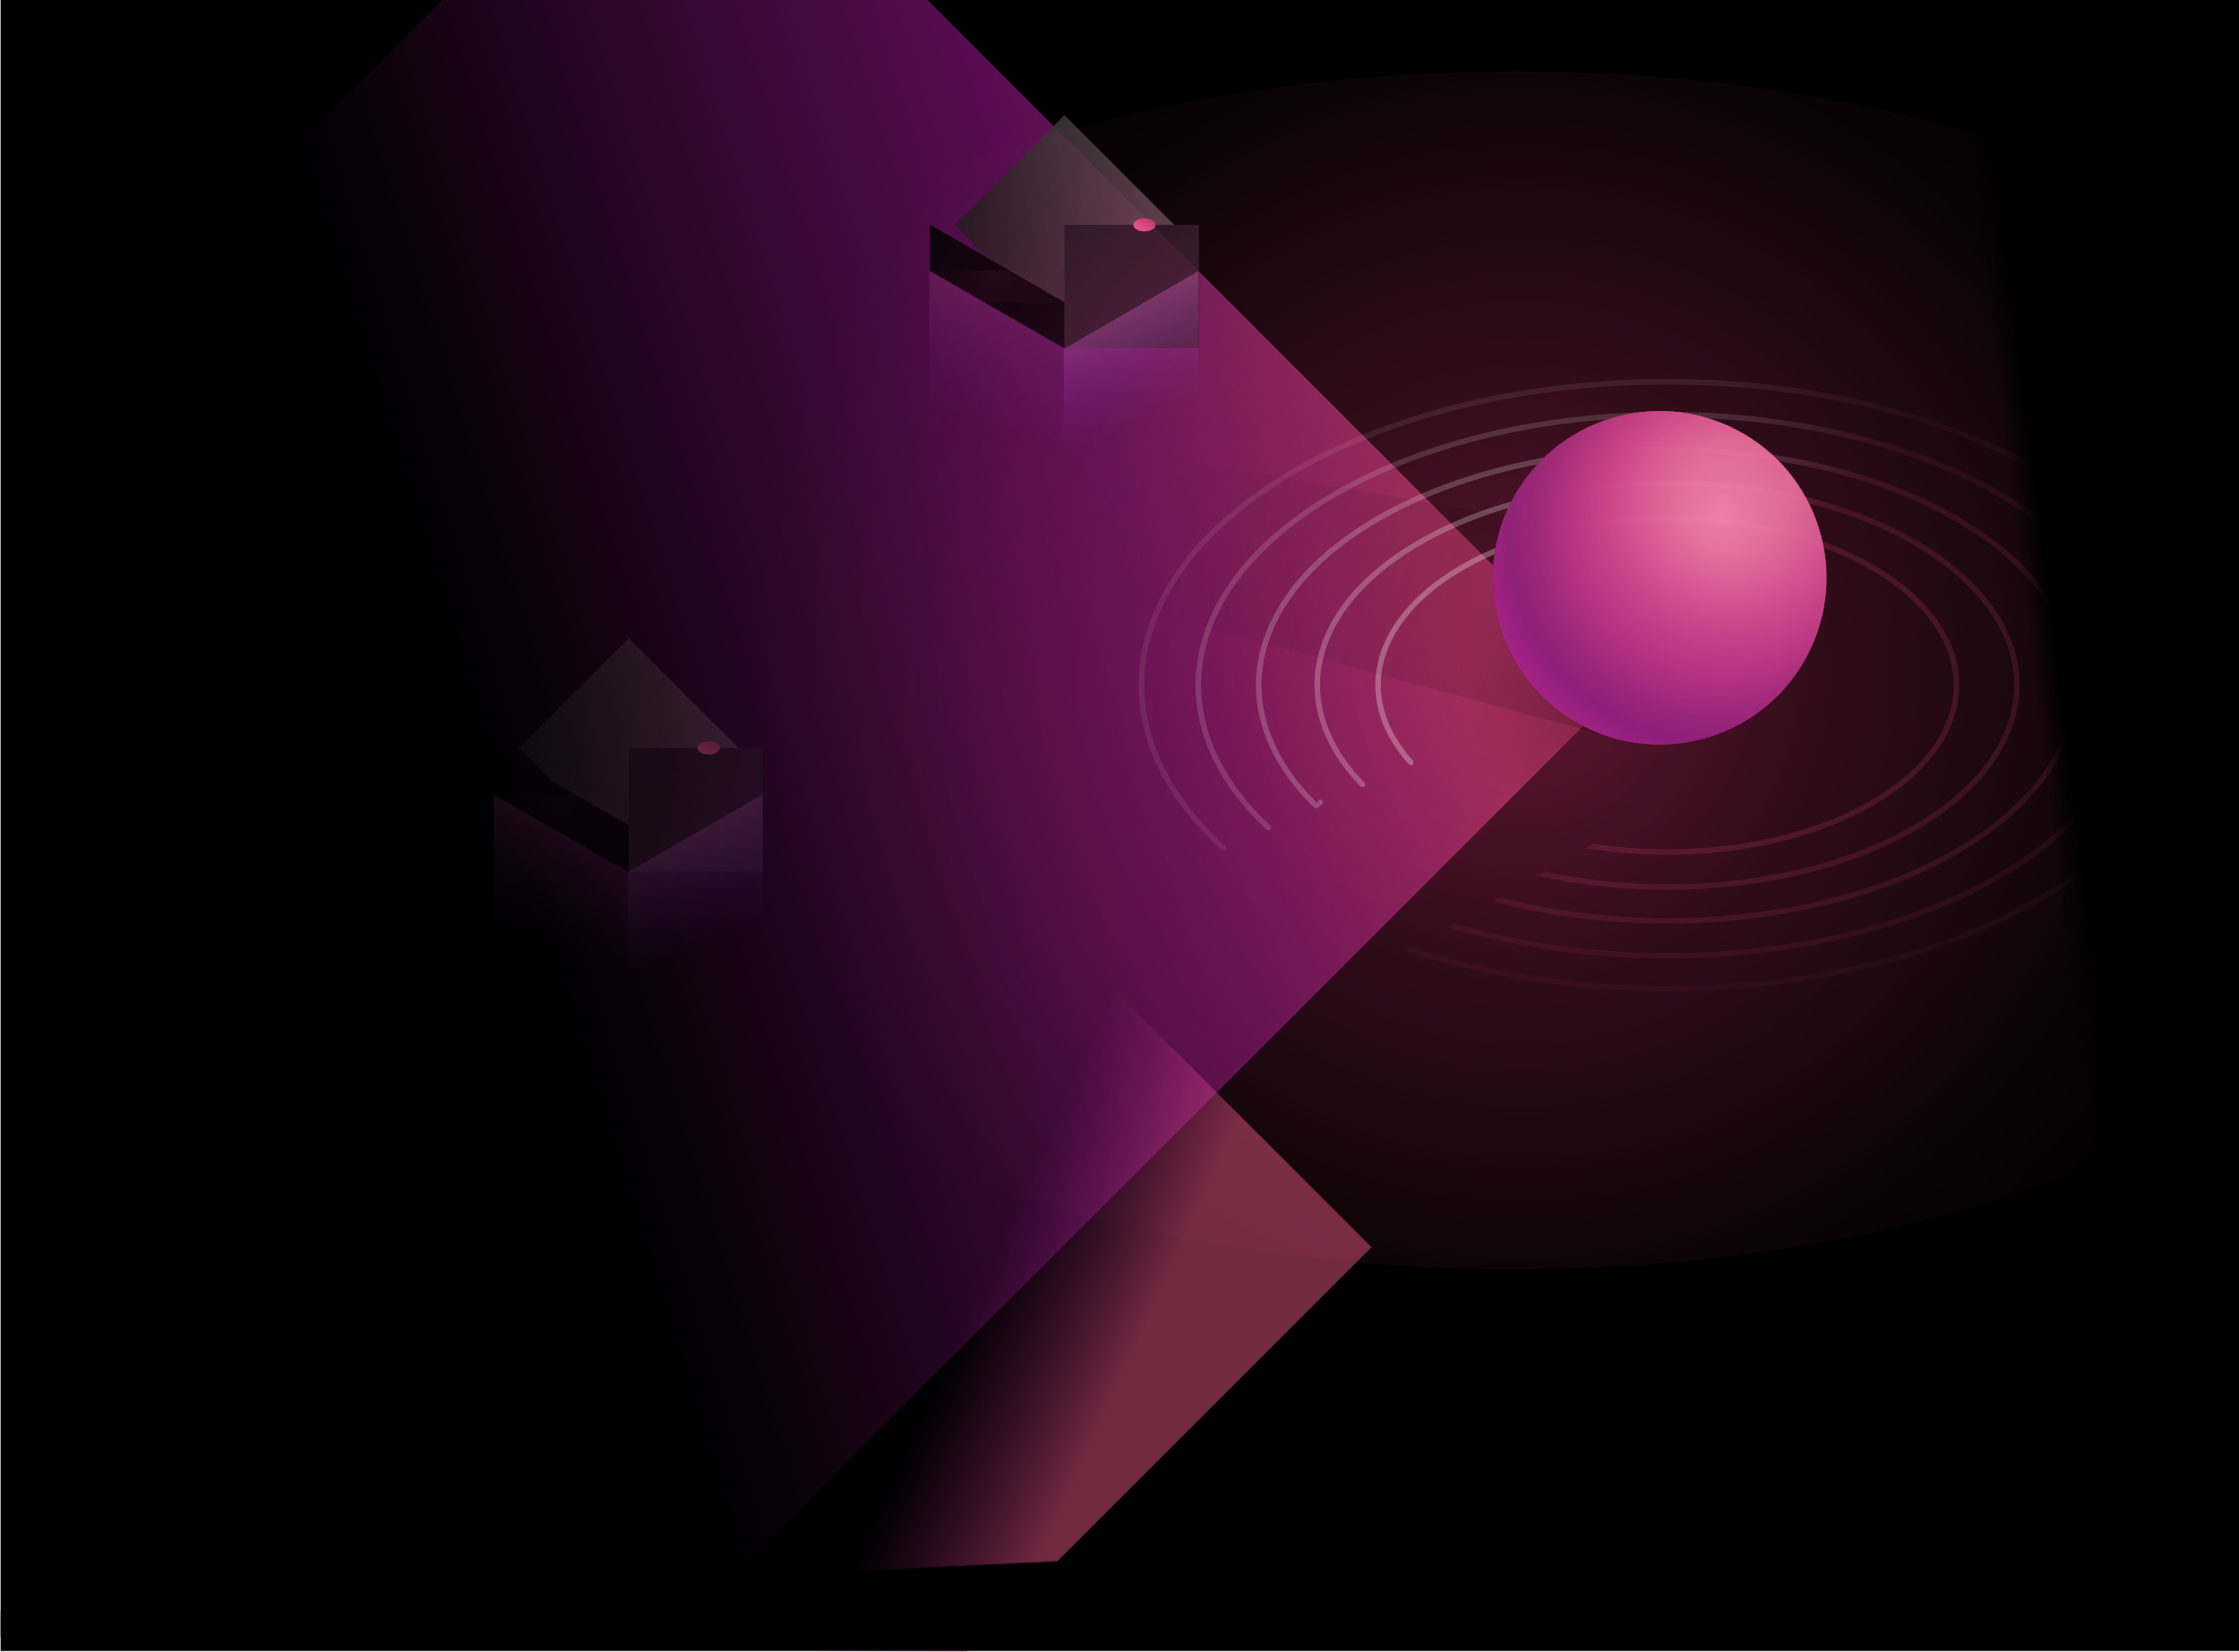
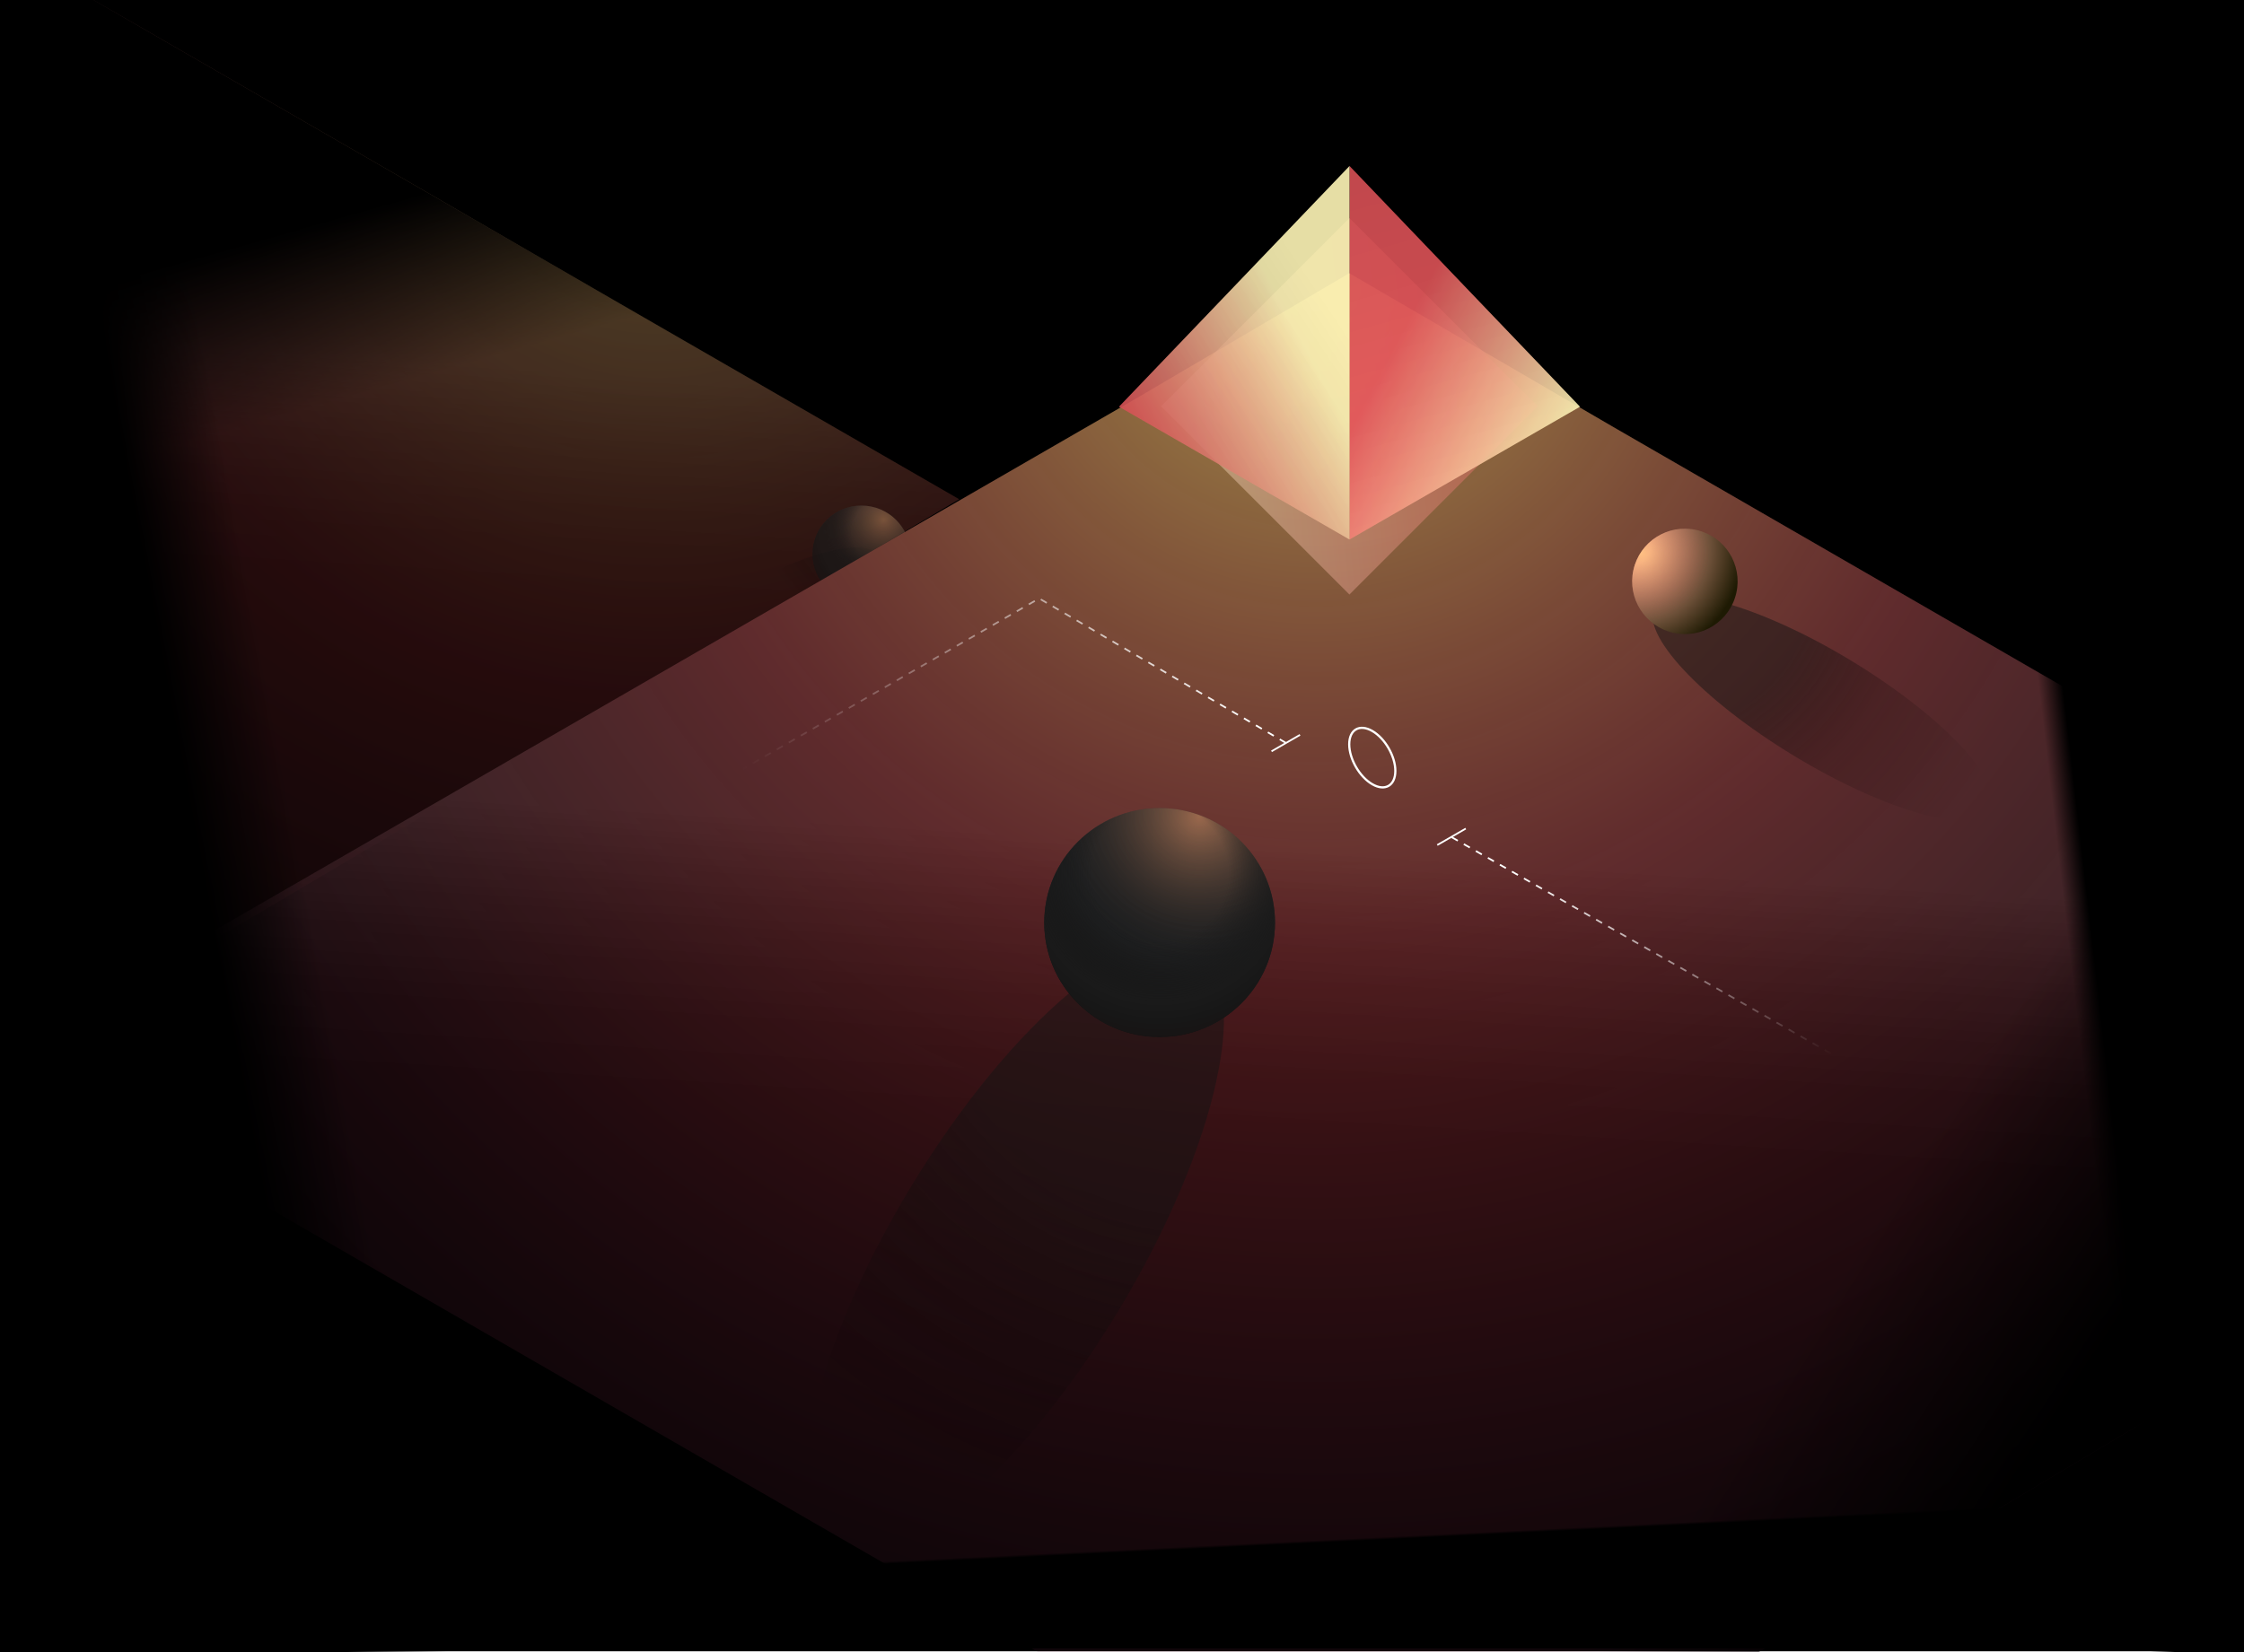
- <svg xmlns="http://www.w3.org/2000/svg" width="812px" height="599px" viewBox="0 0 812 599" version="1.1">
+ <svg xmlns="http://www.w3.org/2000/svg" width="807px" height="594px" viewBox="0 0 807 594" version="1.1">
  <defs>
-     <linearGradient x1="-4.274%" y1="87.771%" x2="66.152%" y2="52.002%" id="linearGradient-1">
-       <stop stop-color="#FF5E8F" stop-opacity="0.87" offset="0%" />
-       <stop stop-color="#C21CB4" stop-opacity="0.64" offset="37.5%" />
-       <stop stop-color="#C21CB4" stop-opacity="0" offset="100%" />
-     </linearGradient>
-     <linearGradient x1="20.535%" y1="70.383%" x2="43.177%" y2="43.001%" id="linearGradient-2">
-       <stop stop-color="#FF5E8F" stop-opacity="0.64" offset="0%" />
-       <stop stop-color="#C21CB4" stop-opacity="0" offset="100%" />
-     </linearGradient>
-     <linearGradient x1="4.02%" y1="116.827%" x2="140.797%" y2="50.562%" id="linearGradient-3">
-       <stop stop-color="#4B4B4B" offset="0%" />
-       <stop stop-color="#3D3D3D" offset="23%" />
-       <stop stop-color="#212121" offset="73.2%" />
-       <stop stop-color="#161616" offset="100%" />
-     </linearGradient>
-     <linearGradient x1="64.595%" y1="98.874%" x2="118.643%" y2="-107.156%" id="linearGradient-4">
-       <stop stop-color="#DC477D" offset="0%" />
+     <linearGradient x1="41.507%" y1="35.739%" x2="39.508%" y2="54.911%" id="linearGradient-1">
+       <stop stop-color="#1C1C1C" offset="0%" />
      <stop stop-color="#000000" stop-opacity="0" offset="100%" />
    </linearGradient>
-     <radialGradient cx="53.778%" cy="80.509%" fx="53.778%" fy="80.509%" r="285.128%" gradientTransform="translate(0.537779,0.805087),scale(0.237499,1),rotate(177.555),translate(-0.537779,-0.805087)" id="radialGradient-5">
-       <stop stop-color="#DC477D" offset="0%" />
-       <stop stop-color="#000000" stop-opacity="0" offset="100%" />
+     <radialGradient cx="85.99%" cy="19.245%" fx="85.99%" fy="19.245%" r="137.7%" gradientTransform="translate(0.859899,0.192446),scale(0.581294,1),rotate(81.976),translate(-0.859899,-0.192446)" id="radialGradient-2">
+       <stop stop-color="#FFEC6A" offset="0%" />
+       <stop stop-color="#FF4E54" stop-opacity="0.49" offset="33.9%" />
+       <stop stop-color="#000637" stop-opacity="0" offset="100%" />
    </radialGradient>
-     <linearGradient x1="57603.972%" y1="-21645.831%" x2="57856.775%" y2="-24679.811%" id="linearGradient-6">
-       <stop stop-color="#15161C" offset="1%" />
-       <stop stop-color="#22252B" offset="100%" />
-     </linearGradient>
-     <linearGradient x1="50.001%" y1="81.768%" x2="224.655%" y2="-250.918%" id="linearGradient-7">
-       <stop stop-color="#DC477D" offset="0%" />
-       <stop stop-color="#000000" stop-opacity="0" offset="100%" />
-     </linearGradient>
-     <linearGradient x1="0%" y1="67.011%" x2="61.25%" y2="16.888%" id="linearGradient-8">
-       <stop stop-color="#FF6198" offset="0%" />
-       <stop stop-color="#DC477D" offset="100%" />
-     </linearGradient>
-     <linearGradient x1="52.059%" y1="-6.758%" x2="42.68%" y2="55.121%" id="linearGradient-9">
-       <stop stop-color="#7D2A52" offset="0%" />
-       <stop stop-color="#57197C" stop-opacity="0" offset="100%" />
-     </linearGradient>
-     <linearGradient x1="42.18%" y1="2.695%" x2="51.927%" y2="51.704%" id="linearGradient-10">
-       <stop stop-color="#D565AF" offset="0%" />
-       <stop stop-color="#762AC2" stop-opacity="0" offset="100%" />
-     </linearGradient>
-     <linearGradient x1="-3.50441841e-13%" y1="67.014%" x2="61.256%" y2="16.879%" id="linearGradient-11">
-       <stop stop-color="#FF6198" offset="0%" />
-       <stop stop-color="#DC477D" offset="100%" />
-     </linearGradient>
-     <linearGradient x1="52.059%" y1="-6.758%" x2="42.679%" y2="55.121%" id="linearGradient-12">
-       <stop stop-color="#7D2A52" offset="0%" />
-       <stop stop-color="#57197C" stop-opacity="0" offset="100%" />
-     </linearGradient>
-     <linearGradient x1="42.18%" y1="2.695%" x2="51.927%" y2="51.704%" id="linearGradient-13">
-       <stop stop-color="#D565AF" offset="0%" />
-       <stop stop-color="#762AC2" stop-opacity="0" offset="100%" />
-     </linearGradient>
-     <linearGradient x1="50.45%" y1="37.069%" x2="49.615%" y2="37.486%" id="linearGradient-14">
+     <linearGradient x1="42.159%" y1="41.227%" x2="48.018%" y2="53.339%" id="linearGradient-3">
      <stop stop-color="#000000" offset="0%" />
      <stop stop-color="#000000" stop-opacity="0" offset="100%" />
    </linearGradient>
-     <radialGradient cx="49.937%" cy="50.062%" fx="49.937%" fy="50.062%" r="85.727%" gradientTransform="translate(0.49937,0.500621),scale(0.575758,1),rotate(145.606),translate(-0.49937,-0.500621)" id="radialGradient-15">
-       <stop stop-color="#000000" stop-opacity="0.8" offset="0%" />
-       <stop stop-color="#000000" stop-opacity="0.4" offset="36.5%" />
-       <stop stop-color="#000000" stop-opacity="0" offset="84.4%" />
+     <radialGradient cx="152.205%" cy="100.924%" fx="152.205%" fy="100.924%" r="281.554%" gradientTransform="translate(1.522048,1.009237),scale(0.302661,1),rotate(-178.359),translate(-1.522048,-1.009237)" id="radialGradient-4">
+       <stop stop-color="#131313" offset="47.1%" />
+       <stop stop-color="#000000" stop-opacity="0" offset="100%" />
    </radialGradient>
-     <radialGradient cx="50.4%" cy="50.235%" fx="50.4%" fy="50.235%" r="86.187%" gradientTransform="translate(0.504002,0.50235),scale(0.577343,1),rotate(-0.999999),translate(-0.504002,-0.50235)" id="radialGradient-16">
-       <stop stop-color="#CA3066" stop-opacity="0.8" offset="0%" />
-       <stop stop-color="#CA3066" stop-opacity="0.4" offset="29%" />
-       <stop stop-color="#D63F75" stop-opacity="0.09" offset="60%" />
-       <stop stop-color="#DC477D" stop-opacity="0" offset="75%" />
+     <radialGradient cx="70.004%" cy="-3.683%" fx="70.004%" fy="-3.683%" r="108.055%" gradientTransform="translate(0.700041,-0.036831),scale(0.991174,1),rotate(114.38),translate(-0.700041,0.036831)" id="radialGradient-5">
+       <stop stop-color="#343536" offset="13.5%" />
+       <stop stop-color="#1D1E1F" offset="66.1%" />
+       <stop stop-color="#111111" offset="95.7%" />
    </radialGradient>
-     <linearGradient x1="97.684%" y1="53.188%" x2="4.242%" y2="43.608%" id="linearGradient-17">
-       <stop stop-color="#000000" stop-opacity="0.15" offset="0%" />
-       <stop stop-color="#000000" stop-opacity="0" offset="54%" />
+     <radialGradient cx="72.686%" cy="14.558%" fx="72.686%" fy="14.558%" r="77.64%" gradientTransform="translate(0.726862,0.145582),scale(0.991174,1),rotate(131.765),translate(-0.726862,-0.145582)" id="radialGradient-6">
+       <stop stop-color="#FFA463" offset="0%" />
+       <stop stop-color="#000000" stop-opacity="0" offset="93.2%" />
+     </radialGradient>
+     <radialGradient cx="74.244%" cy="27.482%" fx="74.244%" fy="27.482%" r="87.275%" gradientTransform="translate(0.742441,0.274819),scale(0.991174,1),rotate(133.086),translate(-0.742441,-0.274819)" id="radialGradient-7">
+       <stop stop-color="#C4C4C4" stop-opacity="0" offset="0%" />
+       <stop stop-color="#171717" stop-opacity="0" offset="39.1%" />
+       <stop stop-color="#1A1A1A" offset="73.4%" />
+       <stop stop-color="#171717" offset="84.4%" />
+       <stop stop-color="#171313" offset="96.9%" />
+     </radialGradient>
+     <linearGradient x1="41.615%" y1="35.665%" x2="39.612%" y2="54.937%" id="linearGradient-8">
+       <stop stop-color="#1C1C1C" offset="0%" />
+       <stop stop-color="#000000" stop-opacity="0" offset="100%" />
    </linearGradient>
-     <linearGradient x1="32.727%" y1="40.86%" x2="50.687%" y2="50.363%" id="linearGradient-18">
-       <stop stop-color="#FFFFFF" stop-opacity="0.4" offset="0%" />
-       <stop stop-color="#DC477D" stop-opacity="0.26" offset="100%" />
+     <radialGradient cx="48.423%" cy="-0.012%" fx="48.423%" fy="-0.012%" r="124.16%" gradientTransform="translate(0.484235,-0.00012),scale(0.582816,1),rotate(79.696),translate(-0.484235,0.00012)" id="radialGradient-9">
+       <stop stop-color="#FFEC6A" offset="0%" />
+       <stop stop-color="#FF4E54" stop-opacity="0.49" offset="33.9%" />
+       <stop stop-color="#000637" stop-opacity="0" offset="100%" />
+     </radialGradient>
+     <linearGradient x1="86.064%" y1="46.062%" x2="75.949%" y2="42.183%" id="linearGradient-10">
+       <stop stop-color="#000000" offset="0%" />
+       <stop stop-color="#000000" stop-opacity="0.51" offset="43.8%" />
+       <stop stop-color="#000000" stop-opacity="0" offset="100%" />
    </linearGradient>
-     <linearGradient x1="32.726%" y1="40.856%" x2="50.688%" y2="50.363%" id="linearGradient-19">
-       <stop stop-color="#FFFFFF" stop-opacity="0.4" offset="0%" />
-       <stop stop-color="#DC477D" stop-opacity="0.26" offset="100%" />
+     <radialGradient cx="94.945%" cy="-1.286%" fx="94.945%" fy="-1.286%" r="143.038%" gradientTransform="translate(0.949452,-0.012862),scale(1,0.681892),rotate(119.347),translate(-0.949452,0.012862)" id="radialGradient-11">
+       <stop stop-color="#131313" offset="47.1%" />
+       <stop stop-color="#000000" stop-opacity="0" offset="100%" />
+     </radialGradient>
+     <radialGradient cx="69.999%" cy="-3.684%" fx="69.999%" fy="-3.684%" r="108.032%" gradientTransform="translate(0.699993,-0.036836),scale(0.992505,1),rotate(114.351),translate(-0.699993,0.036836)" id="radialGradient-12">
+       <stop stop-color="#343536" offset="13.5%" />
+       <stop stop-color="#1D1E1F" offset="66.1%" />
+       <stop stop-color="#111111" offset="95.7%" />
+     </radialGradient>
+     <radialGradient cx="67.111%" cy="3.86%" fx="67.111%" fy="3.86%" r="69.597%" gradientTransform="translate(0.671109,0.038596),scale(0.992505,1),rotate(111.928),translate(-0.671109,-0.038596)" id="radialGradient-13">
+       <stop stop-color="#FF9B63" offset="0%" />
+       <stop stop-color="#000000" stop-opacity="0" offset="93.2%" />
+     </radialGradient>
+     <radialGradient cx="50.005%" cy="28.33%" fx="50.005%" fy="28.33%" r="76.822%" gradientTransform="translate(0.500048,0.283297),scale(0.992505,1),rotate(90.133),translate(-0.500048,-0.283297)" id="radialGradient-14">
+       <stop stop-color="#C4C4C4" stop-opacity="0" offset="0%" />
+       <stop stop-color="#171717" stop-opacity="0" offset="39.1%" />
+       <stop stop-color="#1A1A1A" offset="73.4%" />
+       <stop stop-color="#171717" offset="84.4%" />
+       <stop stop-color="#171313" offset="96.9%" />
+     </radialGradient>
+     <linearGradient x1="0%" y1="100%" x2="108.892%" y2="10.862%" id="linearGradient-15">
+       <stop stop-color="#FFF4D4" offset="0%" />
+       <stop stop-color="#EC585D" offset="100%" />
    </linearGradient>
-     <linearGradient x1="32.729%" y1="40.845%" x2="50.692%" y2="50.36%" id="linearGradient-20">
-       <stop stop-color="#FFFFFF" stop-opacity="0.4" offset="0%" />
-       <stop stop-color="#DC477D" stop-opacity="0.26" offset="100%" />
+     <linearGradient x1="69.029%" y1="100%" x2="14.752%" y2="53.849%" id="linearGradient-16">
+       <stop stop-color="#FFF6B7" offset="0%" />
+       <stop stop-color="#EC585D" offset="100%" />
    </linearGradient>
-     <linearGradient x1="32.736%" y1="40.829%" x2="50.704%" y2="50.355%" id="linearGradient-21">
-       <stop stop-color="#FFFFFF" stop-opacity="0.4" offset="0%" />
-       <stop stop-color="#DC477D" stop-opacity="0.26" offset="100%" />
+     <linearGradient x1="33.066%" y1="-9.484%" x2="50.048%" y2="90.566%" id="linearGradient-17">
+       <stop stop-color="#000000" offset="0%" />
+       <stop stop-color="#000000" stop-opacity="0" offset="100%" />
    </linearGradient>
-     <linearGradient x1="32.759%" y1="40.795%" x2="50.732%" y2="50.335%" id="linearGradient-22">
-       <stop stop-color="#FFFFFF" stop-opacity="0.4" offset="0%" />
-       <stop stop-color="#DC477D" stop-opacity="0.26" offset="100%" />
+     <linearGradient x1="30.971%" y1="100%" x2="85.248%" y2="53.849%" id="linearGradient-18">
+       <stop stop-color="#EC585D" offset="0%" />
+       <stop stop-color="#FFF6B7" offset="100%" />
    </linearGradient>
-     <radialGradient cx="72.558%" cy="26.709%" fx="72.558%" fy="26.709%" r="75.51%" id="radialGradient-23">
-       <stop stop-color="#DC477D" stop-opacity="0.4" offset="14%" />
-       <stop stop-color="#8A143F" offset="75%" />
+     <linearGradient x1="28.178%" y1="60.956%" x2="68.993%" y2="16.656%" id="linearGradient-19">
+       <stop stop-color="#000000" offset="0%" />
+       <stop stop-color="#000000" stop-opacity="0" offset="100%" />
+     </linearGradient>
+     <linearGradient x1="96.378%" y1="52.561%" x2="3.264%" y2="48.512%" id="linearGradient-20">
+       <stop stop-color="#FFFFFF" offset="0%" />
+       <stop stop-color="#FFFFFF" stop-opacity="0" offset="100%" />
+     </linearGradient>
+     <linearGradient x1="5.226%" y1="35.618%" x2="86.624%" y2="61.18%" id="linearGradient-21">
+       <stop stop-color="#FFFFFF" offset="0%" />
+       <stop stop-color="#FFFFFF" stop-opacity="0" offset="100%" />
+     </linearGradient>
+     <radialGradient cx="2.824%" cy="-7.962%" fx="2.824%" fy="-7.962%" r="167.247%" gradientTransform="translate(0.028241,-0.079621),scale(0.659778,1),rotate(48.0324),translate(-0.028241,0.079621)" id="radialGradient-22">
+       <stop stop-color="#131313" offset="39.6%" />
+       <stop stop-color="#000000" stop-opacity="0.37" offset="65.4%" />
+       <stop stop-color="#000000" stop-opacity="0" offset="100%" />
    </radialGradient>
-     <radialGradient cx="68.461%" cy="30.967%" fx="68.461%" fy="30.967%" r="41.012%" id="radialGradient-24">
-       <stop stop-color="#F98DB4" offset="0%" />
-       <stop stop-color="#DC477D" stop-opacity="0" offset="97%" />
+     <radialGradient cx="1.935%" cy="18.875%" fx="1.935%" fy="18.875%" r="107.872%" gradientTransform="translate(0.01935,0.188747),scale(1,0.999983),rotate(36.683),translate(-0.01935,-0.188747)" id="radialGradient-23">
+       <stop stop-color="#FFB49C" offset="13.5%" />
+       <stop stop-color="#1E1A03" offset="95.7%" />
    </radialGradient>
-     <radialGradient cx="67.656%" cy="37.473%" fx="67.656%" fy="37.473%" r="74.369%" id="radialGradient-25">
-       <stop stop-color="#DC477D" stop-opacity="0" offset="0%" />
-       <stop stop-color="#CA3066" stop-opacity="0" offset="39%" />
-       <stop stop-color="#64112F" offset="73%" />
-       <stop stop-color="#500B24" offset="84%" />
-       <stop stop-color="#6C0E30" stop-opacity="0.17" offset="97%" />
+     <radialGradient cx="8.661%" cy="23.318%" fx="8.661%" fy="23.318%" r="69.51%" gradientTransform="translate(0.086612,0.233178),scale(1,0.999983),rotate(34.272),translate(-0.086612,-0.233178)" id="radialGradient-24">
+       <stop stop-color="#FFCC69" offset="0%" />
+       <stop stop-color="#871010" stop-opacity="0" offset="93.2%" />
    </radialGradient>
-     <radialGradient cx="72.845%" cy="25.486%" fx="72.845%" fy="25.486%" r="76.354%" id="radialGradient-26">
-       <stop stop-color="#D1EBFF" offset="22%" />
-       <stop stop-color="#CA3066" offset="100%" />
-     </radialGradient>
-     <radialGradient cx="72.551%" cy="26.71%" fx="72.551%" fy="26.71%" r="75.51%" id="radialGradient-27">
-       <stop stop-color="#DC477D" stop-opacity="0.4" offset="14%" />
-       <stop stop-color="#8A143F" offset="75%" />
-     </radialGradient>
-     <radialGradient cx="68.461%" cy="30.967%" fx="68.461%" fy="30.967%" r="41.012%" id="radialGradient-28">
-       <stop stop-color="#F9BFD4" offset="0%" />
-       <stop stop-color="#DC477D" stop-opacity="0" offset="97%" />
-     </radialGradient>
-     <radialGradient cx="67.648%" cy="37.473%" fx="67.648%" fy="37.473%" r="74.369%" id="radialGradient-29">
-       <stop stop-color="#DC477D" stop-opacity="0" offset="0%" />
-       <stop stop-color="#CA3066" stop-opacity="0" offset="39%" />
-       <stop stop-color="#64112F" offset="73%" />
-       <stop stop-color="#500B24" offset="84%" />
-       <stop stop-color="#6C0E30" stop-opacity="0.17" offset="97%" />
-     </radialGradient>
-     <radialGradient cx="72.845%" cy="25.486%" fx="72.845%" fy="25.486%" r="76.354%" id="radialGradient-30">
-       <stop stop-color="#FE689E" offset="22%" />
-       <stop stop-color="#BE30CA" offset="100%" />
-     </radialGradient>
-     <linearGradient x1="52.979%" y1="37.069%" x2="47.516%" y2="39.8%" id="linearGradient-31">
+     <linearGradient x1="56.913%" y1="37.069%" x2="44.478%" y2="43.285%" id="linearGradient-25">
+       <stop stop-color="#000000" offset="0%" />
+       <stop stop-color="#000000" stop-opacity="0" offset="100%" />
+     </linearGradient>
+     <linearGradient x1="52.654%" y1="37.069%" x2="47.779%" y2="39.506%" id="linearGradient-26">
+       <stop stop-color="#000000" offset="0%" />
+       <stop stop-color="#000000" stop-opacity="0" offset="100%" />
+     </linearGradient>
+     <linearGradient x1="50.485%" y1="37.069%" x2="49.584%" y2="37.519%" id="linearGradient-27">
      <stop stop-color="#000000" offset="0%" />
      <stop stop-color="#000000" stop-opacity="0" offset="100%" />
    </linearGradient>
  </defs>
  <g id="witdb-ground" stroke="none" stroke-width="1" fill="none" fill-rule="evenodd">
-     <g id="witdb" transform="translate(-105, -88)">
-       <polygon id="Path" fill="#000000" fill-rule="nonzero" points="105.242 87.859 917.242 87.859 917.242 681.859 105.242 681.859" />
-       <polygon id="Path" fill-opacity="0.7" fill="url(#linearGradient-1)" fill-rule="nonzero" transform="translate(345.9862, 345.9862) scale(-1, 1) rotate(45) translate(-345.9862, -345.9862) " points="96.114 106.56 595.859 106.56 595.859 585.412 96.114 585.412" />
-       <polygon id="Path" fill-opacity="0.7" fill="url(#linearGradient-2)" fill-rule="nonzero" transform="translate(440.0328, 601.8155) scale(-1, 1) rotate(45) translate(-440.0328, -601.8155) " points="281.813 530.403 598.252 530.403 598.252 673.228 281.813 673.228" />
-       <g id="Group" opacity="0.85" transform="translate(442.326, 129.769)" fill-rule="nonzero">
-         <polygon id="Path" fill="url(#linearGradient-3)" transform="translate(48.7012, 39.80249) scale(-1, 1) rotate(45) translate(-48.7012, -39.80249) " points="20.557 11.658 76.846 11.658 76.846 67.947 20.557 67.947" />
-         <polygon id="Path" fill-opacity="0.16" fill="url(#linearGradient-4)" transform="translate(48.7012, 39.80249) scale(-1, 1) rotate(45) translate(-48.7012, -39.80249) " points="20.557 11.658 76.846 11.658 76.846 67.947 20.557 67.947" />
-         <polygon id="Path" fill="#000000" points="48.701 67.947 0.001 39.83 0.001 56.38 48.701 84.498" />
-         <polygon id="Path" fill="#000000" points="48.701 67.947 0.001 39.83 0.001 56.38 48.701 84.498" />
-         <polygon id="Path" fill-opacity="0.1" fill="url(#radialGradient-5)" transform="translate(24.3506, 62.16374) scale(-1, -1) translate(-24.3506, -62.16374) " points="5.68434189e-14 56.38 48.701 56.38 48.701 67.947 5.68434189e-14 67.947" />
-         <polygon id="Path" fill="url(#linearGradient-6)" transform="translate(73.07522, 62.19424) scale(-1, 1) translate(-73.07522, -62.19424) " points="48.701 39.803 97.449 39.803 97.449 84.585 48.701 84.585" />
-         <polygon id="Path" fill-opacity="0.12" fill="url(#linearGradient-7)" transform="translate(73.07522, 62.19424) scale(-1, 1) translate(-73.07522, -62.19424) " points="48.701 39.803 97.449 39.803 97.449 84.585 48.701 84.585" />
-         <path d="M80.613,38.127 C82.197,39.051 82.197,40.549 80.613,41.472 C79.03,42.396 76.462,42.396 74.878,41.472 C73.294,40.549 73.294,39.051 74.878,38.127 C76.462,37.203 79.03,37.203 80.613,38.127 Z" id="Path" fill="url(#linearGradient-8)" />
+     <g id="witdb" transform="translate(-421, -45)">
+       <polygon id="Path" fill="#000000" fill-rule="nonzero" points="416 45 1228 45 1228 639 416 639" />
+       <g id="Group" opacity="0.6" fill-rule="nonzero">
+         <polygon id="Path" fill="url(#linearGradient-1)" points="392.762 445.242 765.95 224.597 450.875 42.843 377.343 0 318.145 34.8 0 218.48 392.762 445.241" />
+         <polygon id="Path" fill-opacity="0.5" fill="url(#radialGradient-2)" points="392.762 445.242 765.95 224.597 450.875 42.843 377.343 0 318.145 34.8 0 218.48 392.762 445.241" />
+         <polygon id="Path" fill="url(#linearGradient-3)" points="392.762 445.242 765.95 224.597 450.875 42.843 377.343 0 318.145 34.8 0 218.48 392.762 445.241" />
      </g>
-       <polygon id="Path" fill-opacity="0.7" fill="url(#linearGradient-9)" fill-rule="nonzero" points="490.853 214.63 442.08 186.47 442.08 258.335 490.853 286.495" />
-       <polygon id="Path" fill-opacity="0.55" fill="url(#linearGradient-10)" fill-rule="nonzero" points="490.823 214.547 539.596 186.388 539.596 266.693 490.823 294.852" />
-       <g id="Group" opacity="0.4" transform="translate(284.0552, 319.537)" fill-rule="nonzero">
-         <g opacity="0.85" transform="translate(0.245803, -0)" id="Path">
-           <polygon fill="url(#linearGradient-3)" transform="translate(48.7012, 39.80249) scale(-1, 1) rotate(45) translate(-48.7012, -39.80249) " points="20.557 11.658 76.846 11.658 76.846 67.947 20.557 67.947" />
-           <polygon fill-opacity="0.16" fill="url(#linearGradient-4)" transform="translate(48.7012, 39.80249) scale(-1, 1) rotate(45) translate(-48.7012, -39.80249) " points="20.557 11.658 76.846 11.658 76.846 67.947 20.557 67.947" />
-           <polygon fill="#000000" points="48.701 67.947 0.001 39.83 0.001 56.38 48.701 84.498" />
-           <polygon fill="#000000" points="48.701 67.947 0.001 39.83 0.001 56.38 48.701 84.498" />
-           <polygon fill-opacity="0.1" fill="url(#radialGradient-5)" transform="translate(24.3506, 62.16374) scale(-1, -1) translate(-24.3506, -62.16374) " points="-2.84217094e-14 56.38 48.701 56.38 48.701 67.947 -2.84217094e-14 67.947" />
-           <polygon fill="url(#linearGradient-6)" transform="translate(73.07522, 62.19424) scale(-1, 1) translate(-73.07522, -62.19424) " points="48.701 39.803 97.449 39.803 97.449 84.585 48.701 84.585" />
-           <polygon fill-opacity="0.12" fill="url(#linearGradient-7)" transform="translate(73.07522, 62.19424) scale(-1, 1) translate(-73.07522, -62.19424) " points="48.701 39.803 97.449 39.803 97.449 84.585 48.701 84.585" />
-           <path d="M80.613,38.127 C82.196,39.051 82.196,40.549 80.613,41.473 C79.029,42.396 76.461,42.396 74.878,41.473 C73.294,40.549 73.294,39.051 74.878,38.127 C76.461,37.203 79.029,37.203 80.613,38.127 Z" fill="url(#linearGradient-11)" />
-         </g>
-         <polygon id="Path" fill-opacity="0.7" fill="url(#linearGradient-12)" points="48.773 84.861 2.84217094e-14 56.701 2.84217094e-14 128.567 48.773 156.726 48.773 84.861" />
-         <polygon id="Path" fill-opacity="0.55" fill="url(#linearGradient-13)" points="48.743 84.779 97.516 56.619 97.516 136.924 48.743 165.083" />
+       <ellipse id="Oval" fill-opacity="0.5" fill="url(#radialGradient-4)" fill-rule="nonzero" transform="translate(691.9948, 272.8261) scale(-1, 1) rotate(-148.789) translate(-691.9948, -272.8261) " cx="691.995" cy="272.826" rx="53.294" ry="16.13" />
+       <g id="Group" opacity="0.7" transform="translate(713.236, 226.872)" fill-rule="nonzero">
+         <path d="M0,17.406 C0,27.019 7.863,34.812 17.561,34.812 C27.26,34.812 35.122,27.019 35.122,17.406 C35.122,7.793 27.26,0 17.561,0 C7.863,0 0,7.793 0,17.406 Z" id="Path" fill="url(#radialGradient-5)" />
+         <path d="M0,17.406 C0,27.019 7.863,34.812 17.561,34.812 C27.26,34.812 35.122,27.019 35.122,17.406 C35.122,7.793 27.26,0 17.561,0 C7.863,0 0,7.793 0,17.406 Z" id="Path" fill-opacity="0.5" fill="url(#radialGradient-6)" />
+         <path d="M0,17.406 C0,27.019 7.863,34.812 17.561,34.812 C27.26,34.812 35.122,27.019 35.122,17.406 C35.122,7.793 27.26,0 17.561,0 C7.863,0 0,7.793 0,17.406 Z" id="Path" fill="url(#radialGradient-7)" />
      </g>
-       <polygon id="Path" fill="url(#linearGradient-14)" fill-rule="nonzero" transform="translate(511.2422, 648.359) rotate(90) translate(-511.2422, -648.359) " points="472.742 242.359 549.742 242.359 549.742 1054.359 472.742 1054.359" />
-       <path d="M646.457,302.801 C614.211,321.368 614.164,351.443 646.354,369.976 C678.544,388.51 730.78,388.483 763.027,369.917 C795.273,351.35 795.32,321.275 763.13,302.742 C730.94,284.208 678.704,284.235 646.457,302.801 L646.457,302.801 Z" id="Path" fill="url(#radialGradient-15)" fill-rule="nonzero" />
-       <path d="M654.594,548.408 C862.397,548.08 1030.701,450.559 1030.512,330.586 C1030.324,210.613 861.714,113.621 653.912,113.946 C446.109,114.274 277.805,211.795 277.993,331.768 C278.182,451.741 446.792,548.733 654.594,548.408 Z" id="Path" fill-opacity="0.6" fill="url(#radialGradient-16)" fill-rule="nonzero" />
-       <polygon id="Path" fill="url(#linearGradient-17)" fill-rule="nonzero" points="386.872 273.409 339.922 221.409 704.352 284.369 694.262 356.769 386.882 273.409" />
-       <path d="M844.912,257.839 C807.502,236.239 758.522,225.469 709.602,225.469 C660.682,225.469 611.712,236.239 574.292,257.839 C536.882,279.439 517.952,307.879 517.952,336.529 C517.952,357.449 528.042,378.259 548.052,396.369 C548.352,396.639 548.782,396.709 549.142,396.539 C549.792,396.239 549.922,395.369 549.392,394.889 C529.702,377.069 519.942,356.739 519.942,336.529 C519.942,308.849 538.242,280.959 575.282,259.569 C612.322,238.189 660.932,227.469 709.592,227.469 C758.252,227.469 806.862,238.189 843.902,259.569 C880.942,280.959 899.242,308.849 899.242,336.529 C899.242,364.209 880.952,392.099 843.902,413.489 C806.862,434.869 758.252,445.589 709.592,445.589 C677.632,445.589 645.702,440.969 617.052,431.739 L614.712,433.079 C644.032,442.759 676.822,447.589 709.592,447.589 C758.512,447.589 807.482,436.819 844.902,415.219 C882.312,393.619 901.242,365.179 901.242,336.529 C901.242,307.879 882.312,279.429 844.902,257.839 L844.912,257.839 L844.912,257.839 Z" id="Path" fill="url(#linearGradient-18)" opacity="0.2" />
-       <path d="M565.412,389.099 C565.042,389.269 564.602,389.199 564.302,388.919 C547.202,372.999 538.572,354.819 538.572,336.529 C538.572,310.929 555.492,285.529 588.872,266.259 C622.262,246.979 665.952,237.379 709.592,237.379 C753.232,237.379 796.932,246.989 830.322,266.259 C863.702,285.529 880.622,310.929 880.622,336.529 C880.622,362.129 863.702,387.529 830.322,406.799 C796.932,426.069 753.242,435.679 709.592,435.679 C682.232,435.679 654.842,431.899 629.992,424.329 L632.382,422.959 C656.532,430.099 683.052,433.679 709.592,433.679 C752.972,433.679 796.302,424.119 829.322,405.059 C862.342,385.999 878.622,361.159 878.622,336.519 C878.622,311.879 862.342,287.039 829.322,267.979 C796.312,248.919 752.982,239.359 709.592,239.359 C666.202,239.359 622.882,248.919 589.872,267.979 C556.852,287.039 540.572,311.879 540.572,336.519 C540.572,354.119 548.882,371.829 565.662,387.449 C566.182,387.939 566.052,388.789 565.402,389.089 L565.412,389.099 L565.412,389.099 Z" id="Path" fill="url(#linearGradient-19)" opacity="0.35" />
-       <path d="M582.722,381.179 C582.342,381.349 581.902,381.269 581.602,380.989 C567.582,367.409 560.492,352.019 560.492,336.529 C560.492,314.169 575.272,292.009 604.372,275.209 C633.482,258.409 671.562,250.029 709.602,250.029 C747.642,250.029 785.722,258.399 814.822,275.209 C843.922,292.009 858.702,314.169 858.702,336.529 C858.702,358.889 843.922,381.049 814.822,397.849 C785.712,414.649 747.632,423.029 709.602,423.029 C688.012,423.029 666.412,420.329 646.442,414.929 L648.912,413.519 C668.142,418.529 688.862,421.029 709.602,421.029 C747.372,421.029 785.092,412.709 813.822,396.119 C842.562,379.529 856.702,357.929 856.702,336.529 C856.702,315.129 842.562,293.529 813.822,276.939 C785.092,260.349 747.372,252.029 709.602,252.029 C671.832,252.029 634.112,260.349 605.372,276.939 C576.632,293.529 562.492,315.129 562.492,336.529 C562.492,351.349 569.272,366.269 582.992,379.549 C582.703,379.138 582.768,378.575 583.144,378.241 C583.519,377.906 584.085,377.906 584.461,378.241 C584.836,378.575 584.901,379.138 584.612,379.549 L584.612,379.559 L582.722,381.179 Z" id="Path" fill="url(#linearGradient-20)" opacity="0.5" />
-       <path d="M599.542,373.479 C599.162,373.659 598.702,373.569 598.402,373.269 C587.332,361.969 581.722,349.299 581.722,336.529 C581.722,317.299 594.423,298.279 619.383,283.869 C644.343,269.459 676.992,262.279 709.592,262.279 C742.192,262.279 774.842,269.459 799.802,283.869 C824.752,298.279 837.462,317.299 837.462,336.529 C837.462,355.759 824.762,374.779 799.802,389.179 C774.842,403.589 742.192,410.769 709.592,410.769 C693.672,410.769 677.733,409.059 662.693,405.629 L665.273,404.149 C679.523,407.229 694.552,408.769 709.592,408.769 C741.932,408.769 774.212,401.649 798.802,387.449 C823.392,373.249 835.462,354.789 835.462,336.529 C835.462,318.269 823.392,299.799 798.802,285.609 C774.212,271.419 741.932,264.289 709.592,264.289 C677.252,264.289 644.973,271.409 620.383,285.609 C595.793,299.809 583.722,318.269 583.722,336.529 C583.722,348.659 589.043,360.879 599.823,371.869 C600.313,372.369 600.162,373.189 599.532,373.479 L599.542,373.479 L599.542,373.479 Z" id="Path" fill="url(#linearGradient-21)" opacity="0.6" />
-       <path d="M617.082,365.459 C616.682,365.639 616.212,365.539 615.912,365.219 C607.862,356.319 603.772,346.459 603.772,336.529 C603.772,320.549 614.332,304.779 634.992,292.849 C655.652,280.919 682.682,274.979 709.652,274.979 C736.622,274.979 763.642,280.919 784.312,292.849 C804.972,304.779 815.532,320.549 815.532,336.529 C815.532,352.509 804.972,368.279 784.312,380.209 C763.642,392.139 736.622,398.079 709.652,398.079 C699.712,398.079 689.762,397.269 680.132,395.659 L682.902,394.079 C691.652,395.409 700.652,396.079 709.652,396.079 C736.362,396.079 763.022,390.189 783.312,378.479 C803.612,366.759 813.532,351.549 813.532,336.529 C813.532,321.509 803.612,306.299 783.312,294.579 C763.022,282.869 736.362,276.979 709.652,276.979 C682.942,276.979 656.282,282.869 635.992,294.579 C615.692,306.299 605.772,321.509 605.772,336.529 C605.772,345.859 609.612,355.279 617.392,363.879 C617.842,364.379 617.692,365.179 617.082,365.459 Z" id="Path" fill="url(#linearGradient-22)" opacity="0.7" />
-       <path d="M734.952,244.039 C705.362,228.549 668.822,239.969 653.332,269.559 C637.842,299.149 649.262,335.689 678.852,351.179 C708.442,366.669 744.982,355.249 760.472,325.659 C775.962,296.069 764.542,259.529 734.952,244.039 L734.952,244.039 Z" id="Path" fill-opacity="0.8" fill="url(#radialGradient-23)" fill-rule="nonzero" />
-       <path d="M734.952,244.039 C705.362,228.549 668.822,239.969 653.332,269.559 C637.842,299.149 649.262,335.689 678.852,351.179 C708.442,366.669 744.982,355.249 760.472,325.659 C775.962,296.069 764.542,259.529 734.952,244.039 L734.952,244.039 Z" id="Path" fill-opacity="0.3" fill="url(#radialGradient-24)" fill-rule="nonzero" />
-       <path d="M734.952,244.039 C705.362,228.549 668.822,239.969 653.332,269.559 C637.842,299.149 649.262,335.689 678.852,351.179 C708.442,366.669 744.982,355.249 760.472,325.659 C775.962,296.069 764.542,259.529 734.952,244.039 L734.952,244.039 Z" id="Path" fill-opacity="0.7" fill="url(#radialGradient-25)" fill-rule="nonzero" />
-       <path d="M734.952,244.039 C705.362,228.549 668.822,239.969 653.332,269.559 C637.842,299.149 649.262,335.689 678.852,351.179 C708.442,366.669 744.982,355.249 760.472,325.659 C775.962,296.069 764.542,259.529 734.952,244.039 L734.952,244.039 Z" id="Path" fill-opacity="0.4" fill="url(#radialGradient-26)" fill-rule="nonzero" />
-       <path d="M734.952,244.039 C705.362,228.549 668.822,239.969 653.332,269.559 C637.842,299.149 649.262,335.689 678.852,351.179 C708.442,366.669 744.982,355.249 760.472,325.659 C775.962,296.069 764.542,259.529 734.952,244.039 L734.952,244.039 Z" id="Path" fill-opacity="0.8" fill="url(#radialGradient-27)" fill-rule="nonzero" />
-       <path d="M734.952,244.039 C705.362,228.549 668.822,239.969 653.332,269.559 C637.842,299.149 649.262,335.689 678.852,351.179 C708.442,366.669 744.982,355.249 760.472,325.659 C775.962,296.069 764.542,259.529 734.952,244.039 L734.952,244.039 Z" id="Path" fill-opacity="0.5" fill="url(#radialGradient-28)" fill-rule="nonzero" />
-       <path d="M734.952,244.039 C705.362,228.549 668.822,239.969 653.332,269.559 C637.842,299.149 649.262,335.689 678.852,351.179 C708.442,366.669 744.982,355.249 760.472,325.659 C775.962,296.069 764.542,259.529 734.952,244.039 L734.952,244.039 Z" id="Path" fill-opacity="0.8" fill="url(#radialGradient-29)" fill-rule="nonzero" />
-       <path d="M734.952,244.039 C705.362,228.549 668.822,239.969 653.332,269.559 C637.842,299.149 649.262,335.689 678.852,351.179 C708.442,366.669 744.982,355.249 760.472,325.659 C775.962,296.069 764.542,259.529 734.952,244.039 L734.952,244.039 Z" id="Path" fill-opacity="0.5" fill="url(#radialGradient-30)" fill-rule="nonzero" />
-       <polygon id="Path" fill="url(#linearGradient-31)" fill-rule="nonzero" points="772.242 87.859 917.242 87.859 917.242 681.859 772.242 681.859" />
+       <polygon id="Path" fill="url(#linearGradient-8)" fill-rule="nonzero" points="926.049 715.367 1402.979 430.581 1000.717 198.335 906.238 143.287 830.176 188 421.4 424.007" />
+       <polygon id="Path" fill-opacity="0.6" fill="url(#radialGradient-9)" fill-rule="nonzero" points="926.049 715.367 1402.979 430.581 1000.717 198.335 906.238 143.287 830.176 188 421.4 424.007" />
+       <polygon id="Path" fill="url(#linearGradient-10)" fill-rule="nonzero" points="926.049 715.367 1402.979 430.581 1000.717 198.335 906.238 143.287 830.176 188 421.4 424.007" />
+       <path d="M851.364,386.176 C830.835,373.738 784.849,412.087 748.651,471.831 C712.454,531.576 699.753,590.091 720.282,602.529 C740.812,614.968 786.798,576.619 822.995,516.874 C859.193,457.13 871.894,398.615 851.364,386.176 L851.364,386.176 Z" id="Path" fill-opacity="0.5" fill="url(#radialGradient-11)" fill-rule="nonzero" />
+       <path d="M796.536,376.865 C796.536,399.61 815.114,418.048 838.03,418.048 C860.946,418.048 879.524,399.61 879.524,376.865 C879.524,354.12 860.946,335.682 838.03,335.682 C815.114,335.682 796.536,354.12 796.536,376.865 L796.536,376.865 Z" id="Path" fill="url(#radialGradient-12)" fill-rule="nonzero" />
+       <path d="M796.536,376.865 C796.536,399.61 815.114,418.048 838.03,418.048 C860.946,418.048 879.524,399.61 879.524,376.865 C879.524,354.12 860.946,335.682 838.03,335.682 C815.114,335.682 796.536,354.12 796.536,376.865 L796.536,376.865 Z" id="Path" fill-opacity="0.5" fill="url(#radialGradient-13)" fill-rule="nonzero" />
+       <path d="M796.536,376.865 C796.536,399.61 815.114,418.048 838.03,418.048 C860.946,418.048 879.524,399.61 879.524,376.865 C879.524,354.12 860.946,335.682 838.03,335.682 C815.114,335.682 796.536,354.12 796.536,376.865 L796.536,376.865 Z" id="Path" fill="url(#radialGradient-14)" fill-rule="nonzero" />
+       <polygon id="Path" fill="url(#linearGradient-15)" fill-rule="nonzero" opacity="0.4" transform="translate(906.287, 191.159) scale(-1, 1) rotate(-135) translate(-906.287, -191.159) " points="858.406 143.278 954.168 143.278 954.168 239.04 858.406 239.04" />
+       <g id="Group" opacity="0.9" transform="translate(906.33, 104.72)" fill-rule="nonzero">
+         <polygon id="Path" fill="url(#linearGradient-16)" points="82.889 86.59 5.68434189e-14 0 5.68434189e-14 134.36 82.889 86.59" />
+         <polygon id="Path" fill-opacity="0.1" fill="url(#linearGradient-17)" points="82.889 86.59 5.68434189e-14 0 5.68434189e-14 134.36 82.889 86.59" />
+       </g>
+       <g id="Group" opacity="0.9" transform="translate(823.422, 104.72)" fill-rule="nonzero">
+         <polygon id="Path" fill="url(#linearGradient-18)" points="0 86.59 82.888 0 82.888 134.36" />
+         <polygon id="Path" fill-opacity="0.1" fill="url(#linearGradient-19)" points="0 86.59 82.888 0 82.888 134.36" />
+       </g>
+       <path d="M883.388,312.209 L794.701,260.271 L685.872,322.957" id="Path" stroke="url(#linearGradient-20)" stroke-width="0.622" stroke-dasharray="2.49" />
+       <line x1="888.515" y1="309.354" x2="878.267" y2="315.27" id="Path" stroke="#FFFFFF" stroke-width="0.622" />
+       <g id="Group" transform="translate(906.216, 306.8266)">
+         <line x1="207.738" y1="136.851" x2="36.779" y2="39.303" id="Path" stroke="url(#linearGradient-21)" stroke-width="0.622" stroke-dasharray="2.49" />
+         <line x1="31.66" y1="42.158" x2="41.908" y2="36.242" id="Path" stroke="#FFFFFF" stroke-width="0.622" />
+         <path d="M0,5.92 C0,11.209 3.713,17.64 8.293,20.284 C12.873,22.928 16.586,20.785 16.586,15.496 C16.586,10.207 12.873,3.777 8.293,1.132 C3.713,-1.512 0,0.632 0,5.92 Z" id="Path" stroke="#FFFFFF" stroke-width="0.793" />
+       </g>
+       <path d="M1016.207,263.237 C1010.489,272.664 1032.844,296.678 1066.139,316.873 C1099.433,337.068 1131.059,345.797 1136.778,336.37 C1142.496,326.943 1120.141,302.929 1086.846,282.734 C1053.551,262.539 1021.925,253.81 1016.207,263.237 L1016.207,263.237 Z" id="Path" fill-opacity="0.5" fill="url(#radialGradient-22)" fill-rule="nonzero" />
+       <path d="M1022.825,272.657 C1033.048,274.922 1043.172,268.47 1045.437,258.247 C1047.703,248.024 1041.251,237.9 1031.028,235.635 C1020.805,233.37 1010.681,239.821 1008.416,250.044 C1006.151,260.268 1012.602,270.391 1022.825,272.657 Z" id="Path" fill="url(#radialGradient-23)" fill-rule="nonzero" />
+       <path d="M1022.825,272.657 C1033.048,274.922 1043.172,268.47 1045.437,258.247 C1047.703,248.024 1041.251,237.9 1031.028,235.635 C1020.805,233.37 1010.681,239.821 1008.416,250.044 C1006.151,260.268 1012.602,270.391 1022.825,272.657 Z" id="Path" fill-opacity="0.5" fill="url(#radialGradient-24)" fill-rule="nonzero" />
+       <polygon id="Path" fill="url(#linearGradient-25)" fill-rule="nonzero" transform="translate(522.1105, 345.273) rotate(-180) translate(-522.1105, -345.273) " points="406.001 33 638.22 33 638.22 657.546 406.001 657.546" />
+       <polygon id="Path" fill="url(#linearGradient-26)" fill-rule="nonzero" points="1084 33 1228 33 1228 658 1084 658" />
+       <polygon id="Path" fill="url(#linearGradient-27)" fill-rule="nonzero" transform="translate(822, 598) rotate(90) translate(-822, -598) " points="782 192 862 192 862 1004 782 1004" />
    </g>
  </g>
</svg>
